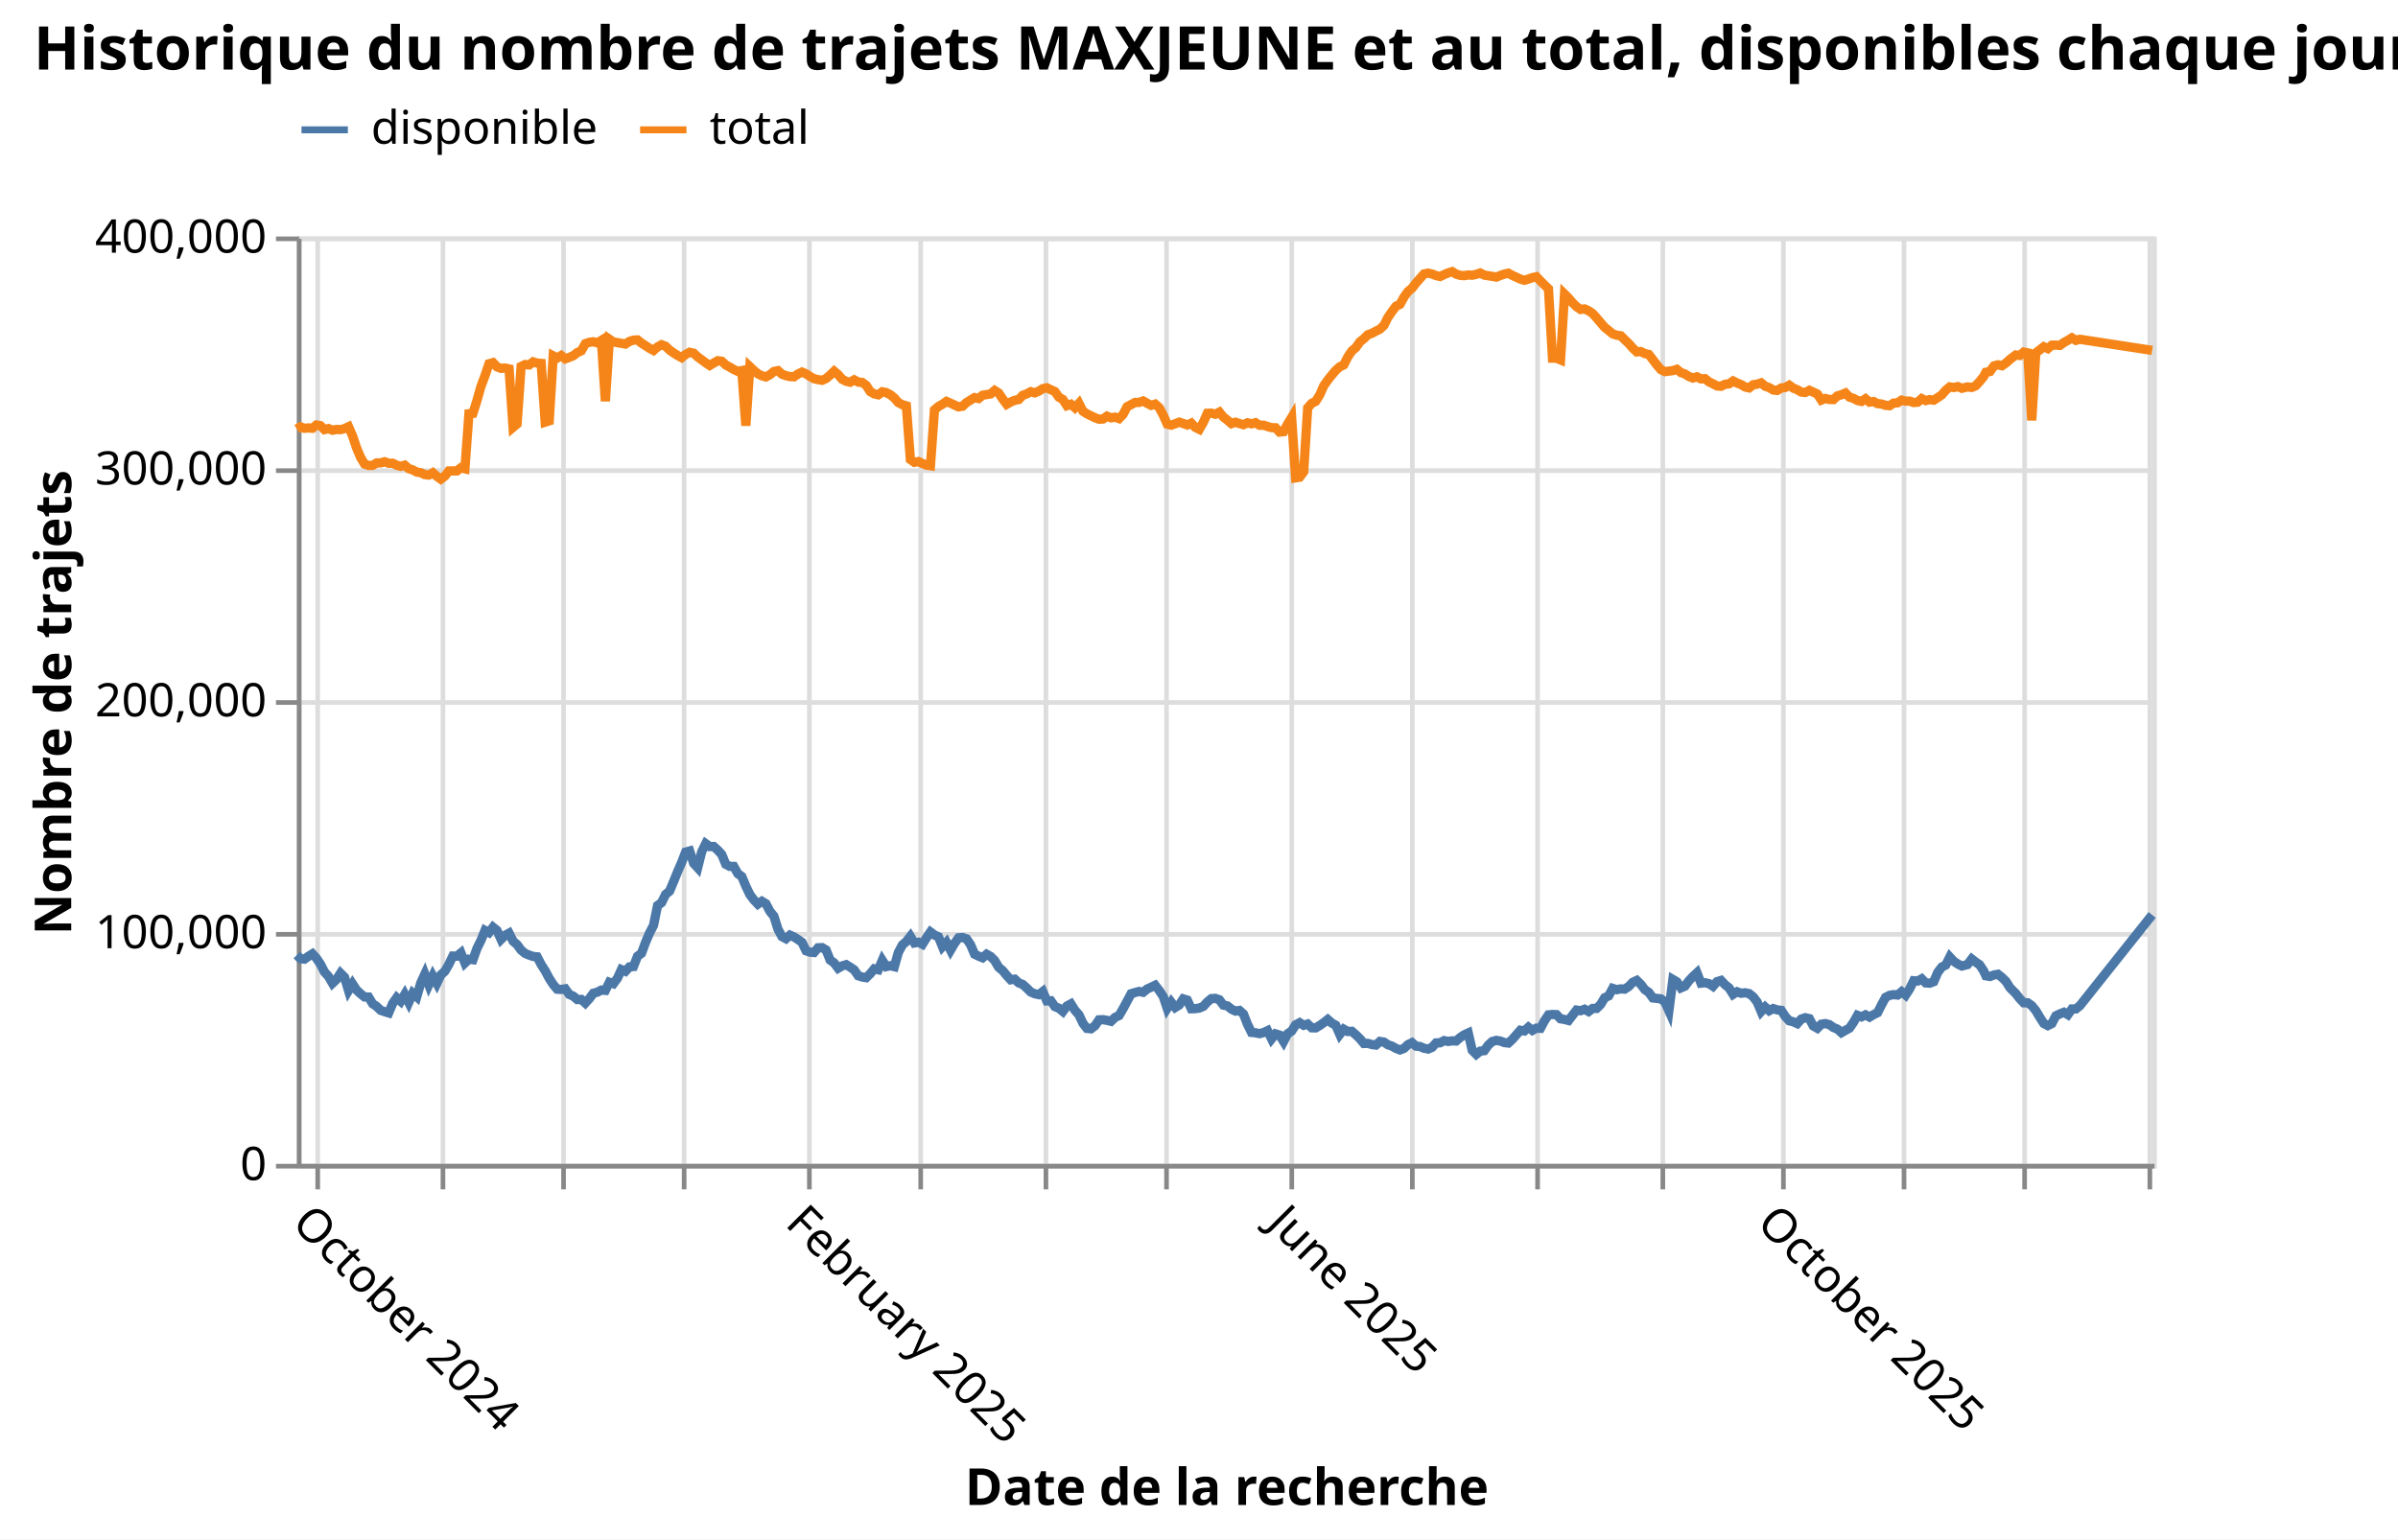
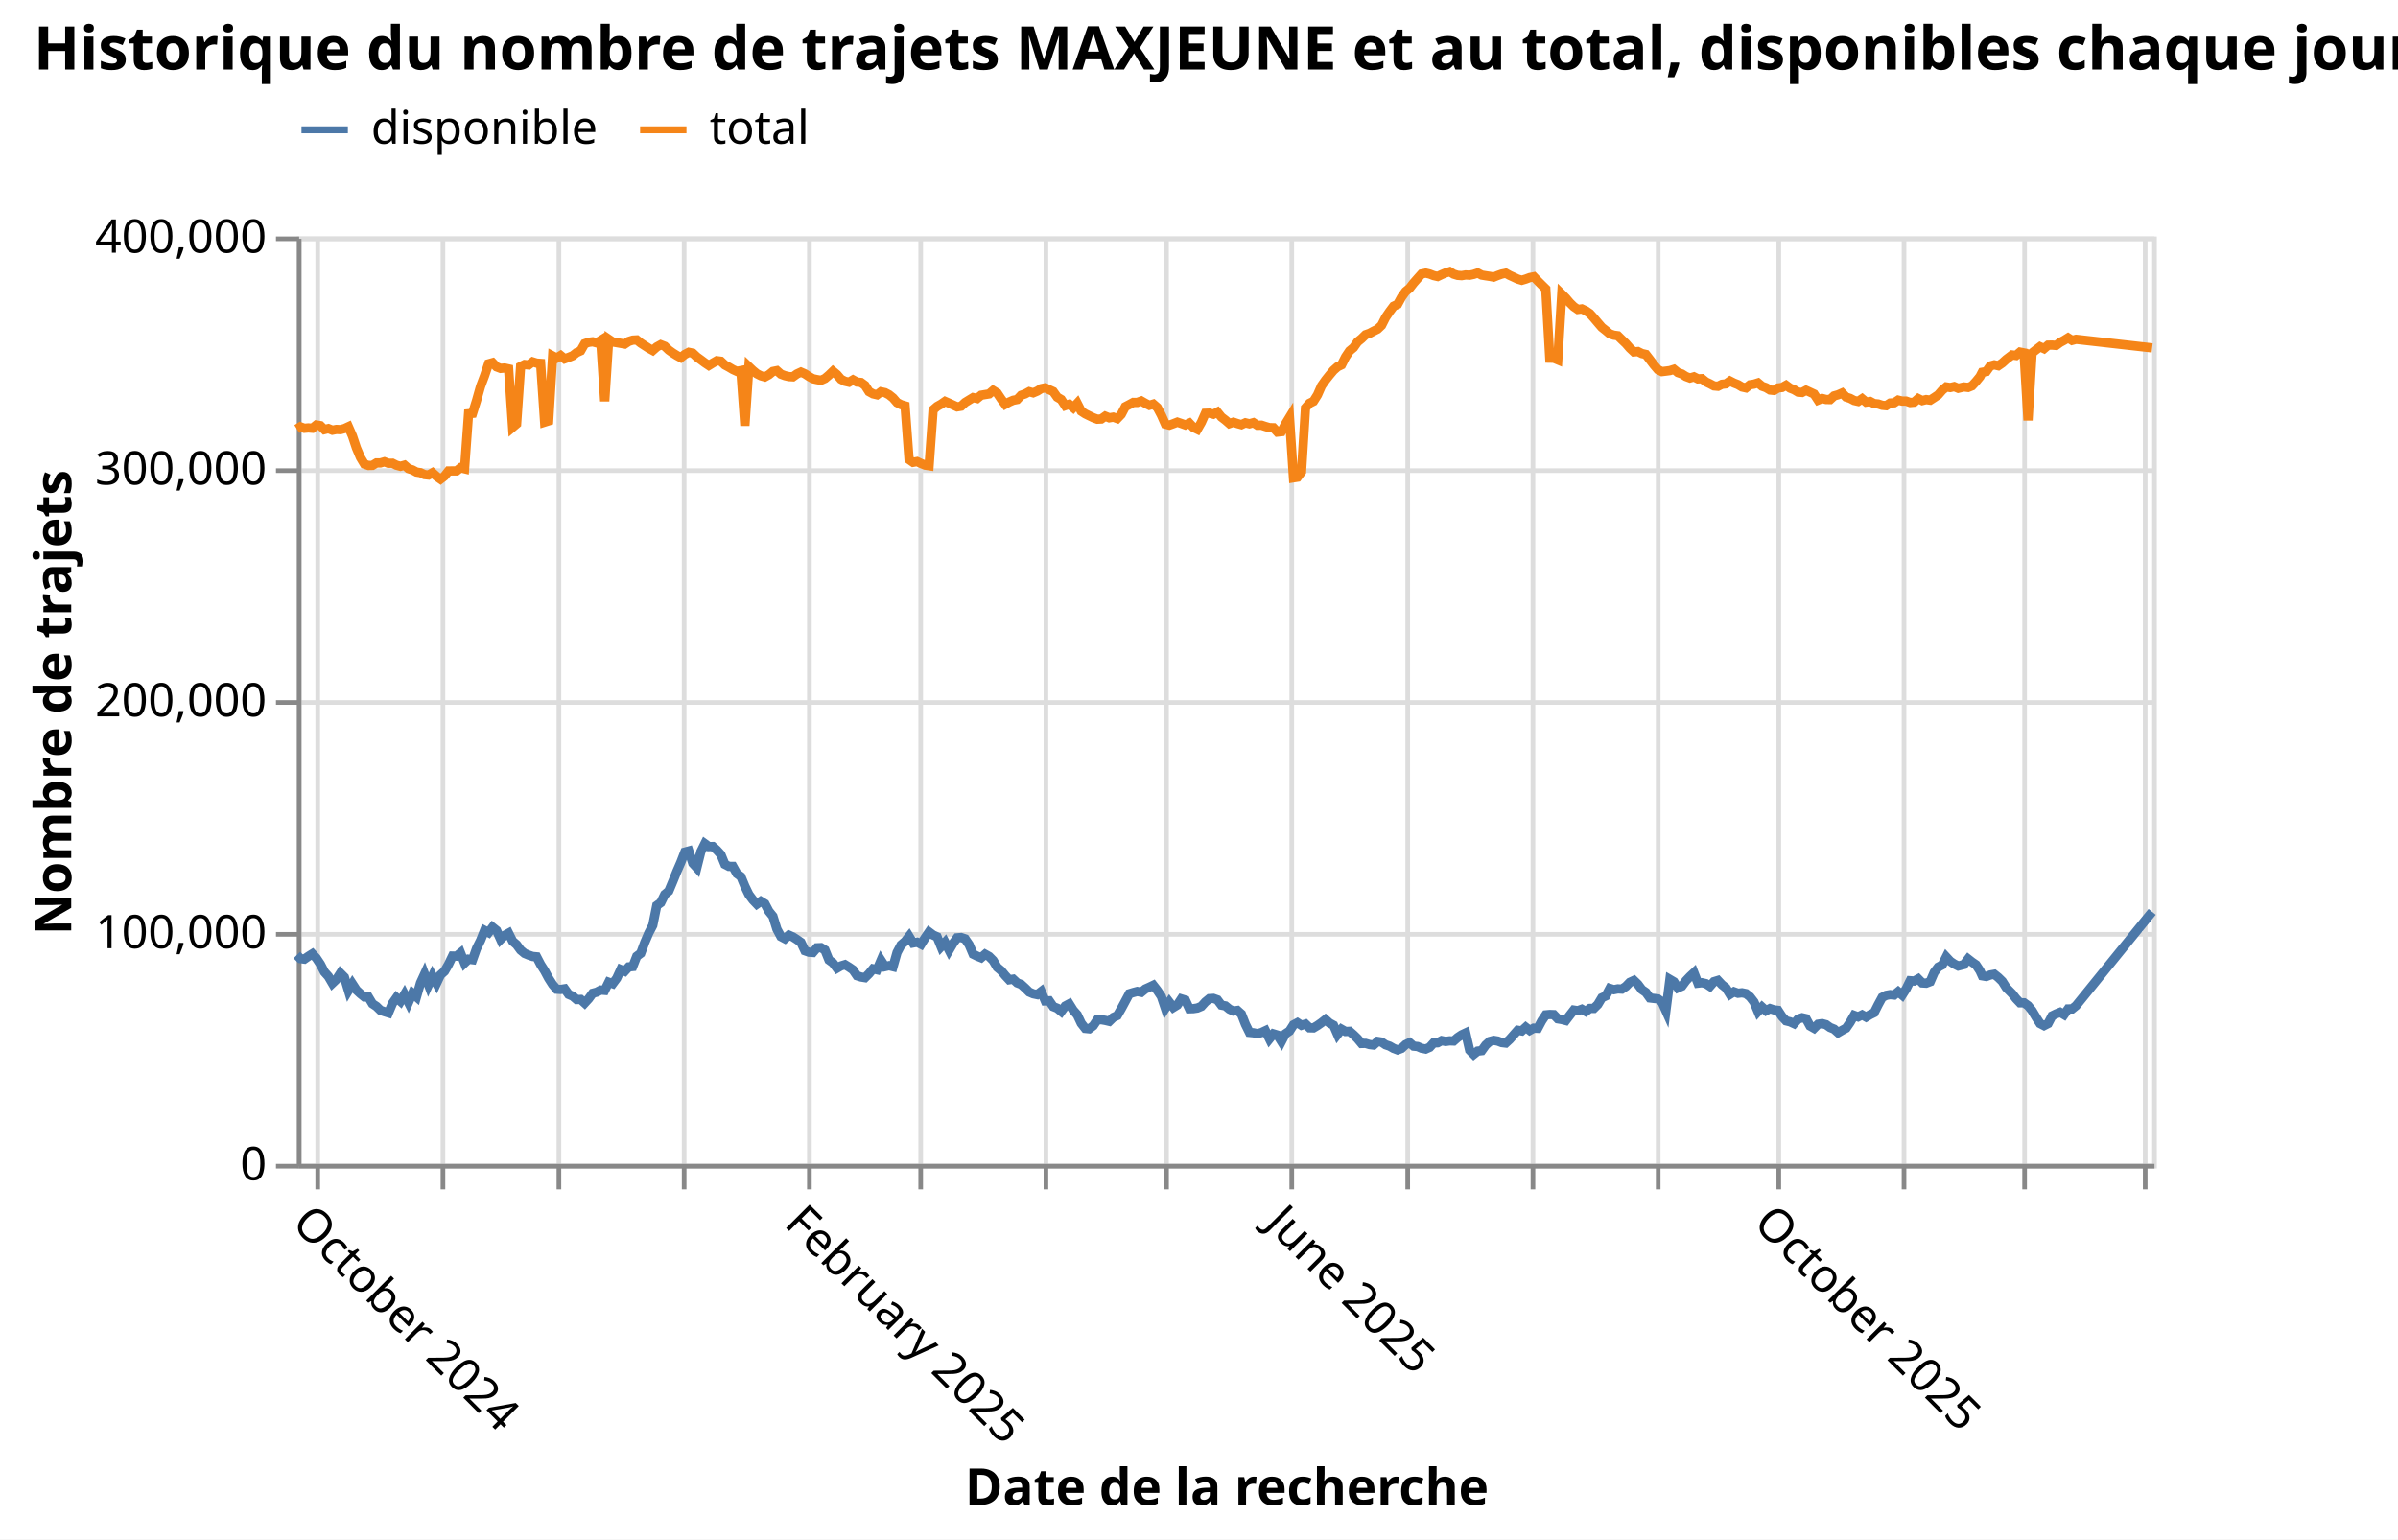
<svg xmlns="http://www.w3.org/2000/svg" version="1.1" class="marks" width="517" height="332" viewBox="0 0 517 332">
  <rect width="517" height="332" fill="white" />
  <g fill="none" stroke-miterlimit="10" transform="translate(64,51)">
    <g class="mark-group role-frame root" role="graphics-object" aria-roledescription="group mark container">
      <g transform="translate(0,0)">
        <path class="background" aria-hidden="true" d="M0.5,0.5h400v200h-400Z" stroke="#ddd" />
        <g>
          <g class="mark-group role-axis" aria-hidden="true">
            <g transform="translate(0.5,200.5)">
              <path class="background" aria-hidden="true" d="M0,0h0v0h0Z" pointer-events="none" />
              <g>
                <g class="mark-rule role-axis-grid" pointer-events="none">
                  <line transform="translate(4,-200)" x2="0" y2="200" stroke="#ddd" stroke-width="1" opacity="1" />
                  <line transform="translate(31,-200)" x2="0" y2="200" stroke="#ddd" stroke-width="1" opacity="1" />
-                   <line transform="translate(57,-200)" x2="0" y2="200" stroke="#ddd" stroke-width="1" opacity="1" />
+                   <line transform="translate(56,-200)" x2="0" y2="200" stroke="#ddd" stroke-width="1" opacity="1" />
                  <line transform="translate(83,-200)" x2="0" y2="200" stroke="#ddd" stroke-width="1" opacity="1" />
                  <line transform="translate(110,-200)" x2="0" y2="200" stroke="#ddd" stroke-width="1" opacity="1" />
                  <line transform="translate(134,-200)" x2="0" y2="200" stroke="#ddd" stroke-width="1" opacity="1" />
                  <line transform="translate(161,-200)" x2="0" y2="200" stroke="#ddd" stroke-width="1" opacity="1" />
                  <line transform="translate(187,-200)" x2="0" y2="200" stroke="#ddd" stroke-width="1" opacity="1" />
                  <line transform="translate(214,-200)" x2="0" y2="200" stroke="#ddd" stroke-width="1" opacity="1" />
-                   <line transform="translate(240,-200)" x2="0" y2="200" stroke="#ddd" stroke-width="1" opacity="1" />
-                   <line transform="translate(267,-200)" x2="0" y2="200" stroke="#ddd" stroke-width="1" opacity="1" />
-                   <line transform="translate(294,-200)" x2="0" y2="200" stroke="#ddd" stroke-width="1" opacity="1" />
-                   <line transform="translate(320,-200)" x2="0" y2="200" stroke="#ddd" stroke-width="1" opacity="1" />
+                   <line transform="translate(239,-200)" x2="0" y2="200" stroke="#ddd" stroke-width="1" opacity="1" />
+                   <line transform="translate(266,-200)" x2="0" y2="200" stroke="#ddd" stroke-width="1" opacity="1" />
+                   <line transform="translate(293,-200)" x2="0" y2="200" stroke="#ddd" stroke-width="1" opacity="1" />
+                   <line transform="translate(319,-200)" x2="0" y2="200" stroke="#ddd" stroke-width="1" opacity="1" />
                  <line transform="translate(346,-200)" x2="0" y2="200" stroke="#ddd" stroke-width="1" opacity="1" />
                  <line transform="translate(372,-200)" x2="0" y2="200" stroke="#ddd" stroke-width="1" opacity="1" />
-                   <line transform="translate(399,-200)" x2="0" y2="200" stroke="#ddd" stroke-width="1" opacity="1" />
+                   <line transform="translate(398,-200)" x2="0" y2="200" stroke="#ddd" stroke-width="1" opacity="1" />
                </g>
              </g>
              <path class="foreground" aria-hidden="true" d="" pointer-events="none" display="none" />
            </g>
          </g>
          <g class="mark-group role-axis" aria-hidden="true">
            <g transform="translate(0.5,0.5)">
              <path class="background" aria-hidden="true" d="M0,0h0v0h0Z" pointer-events="none" />
              <g>
                <g class="mark-rule role-axis-grid" pointer-events="none">
                  <line transform="translate(0,200)" x2="400" y2="0" stroke="#ddd" stroke-width="1" opacity="1" />
                  <line transform="translate(0,150)" x2="400" y2="0" stroke="#ddd" stroke-width="1" opacity="1" />
                  <line transform="translate(0,100)" x2="400" y2="0" stroke="#ddd" stroke-width="1" opacity="1" />
                  <line transform="translate(0,50)" x2="400" y2="0" stroke="#ddd" stroke-width="1" opacity="1" />
                  <line transform="translate(0,0)" x2="400" y2="0" stroke="#ddd" stroke-width="1" opacity="1" />
                </g>
              </g>
              <path class="foreground" aria-hidden="true" d="" pointer-events="none" display="none" />
            </g>
          </g>
          <g class="mark-group role-axis" role="graphics-symbol" aria-roledescription="axis" aria-label="X-axis titled 'Date de la recherche' for a time scale with values from September 2024 to January 2026">
            <g transform="translate(0.5,200.5)">
              <path class="background" aria-hidden="true" d="M0,0h0v0h0Z" pointer-events="none" />
              <g>
                <g class="mark-rule role-axis-tick" pointer-events="none">
                  <line transform="translate(4,0)" x2="0" y2="5" stroke="#888" stroke-width="1" opacity="1" />
                  <line transform="translate(31,0)" x2="0" y2="5" stroke="#888" stroke-width="1" opacity="1" />
-                   <line transform="translate(57,0)" x2="0" y2="5" stroke="#888" stroke-width="1" opacity="1" />
+                   <line transform="translate(56,0)" x2="0" y2="5" stroke="#888" stroke-width="1" opacity="1" />
                  <line transform="translate(83,0)" x2="0" y2="5" stroke="#888" stroke-width="1" opacity="1" />
                  <line transform="translate(110,0)" x2="0" y2="5" stroke="#888" stroke-width="1" opacity="1" />
                  <line transform="translate(134,0)" x2="0" y2="5" stroke="#888" stroke-width="1" opacity="1" />
                  <line transform="translate(161,0)" x2="0" y2="5" stroke="#888" stroke-width="1" opacity="1" />
                  <line transform="translate(187,0)" x2="0" y2="5" stroke="#888" stroke-width="1" opacity="1" />
                  <line transform="translate(214,0)" x2="0" y2="5" stroke="#888" stroke-width="1" opacity="1" />
-                   <line transform="translate(240,0)" x2="0" y2="5" stroke="#888" stroke-width="1" opacity="1" />
-                   <line transform="translate(267,0)" x2="0" y2="5" stroke="#888" stroke-width="1" opacity="1" />
-                   <line transform="translate(294,0)" x2="0" y2="5" stroke="#888" stroke-width="1" opacity="1" />
-                   <line transform="translate(320,0)" x2="0" y2="5" stroke="#888" stroke-width="1" opacity="1" />
+                   <line transform="translate(239,0)" x2="0" y2="5" stroke="#888" stroke-width="1" opacity="1" />
+                   <line transform="translate(266,0)" x2="0" y2="5" stroke="#888" stroke-width="1" opacity="1" />
+                   <line transform="translate(293,0)" x2="0" y2="5" stroke="#888" stroke-width="1" opacity="1" />
+                   <line transform="translate(319,0)" x2="0" y2="5" stroke="#888" stroke-width="1" opacity="1" />
                  <line transform="translate(346,0)" x2="0" y2="5" stroke="#888" stroke-width="1" opacity="1" />
                  <line transform="translate(372,0)" x2="0" y2="5" stroke="#888" stroke-width="1" opacity="1" />
-                   <line transform="translate(399,0)" x2="0" y2="5" stroke="#888" stroke-width="1" opacity="1" />
+                   <line transform="translate(398,0)" x2="0" y2="5" stroke="#888" stroke-width="1" opacity="1" />
                </g>
                <g class="mark-text role-axis-label" pointer-events="none">
-                   <text text-anchor="start" transform="translate(3.779139,7) rotate(45) translate(0,8)" font-family="sans-serif" font-size="10px" fill="#000" opacity="1">October 2024</text>
-                   <text text-anchor="start" transform="translate(30.6011,7) rotate(45) translate(0,8)" font-family="sans-serif" font-size="10px" fill="#000" opacity="0">November 2024</text>
-                   <text text-anchor="start" transform="translate(56.55784,7) rotate(45) translate(0,8)" font-family="sans-serif" font-size="10px" fill="#000" opacity="0">December 2024</text>
-                   <text text-anchor="start" transform="translate(83.3798,7) rotate(45) translate(0,8)" font-family="sans-serif" font-size="10px" fill="#000" opacity="0">January 2025</text>
-                   <text text-anchor="start" transform="translate(110.2018,7) rotate(45) translate(0,8)" font-family="sans-serif" font-size="10px" fill="#000" opacity="1">February 2025</text>
-                   <text text-anchor="start" transform="translate(134.4281,7) rotate(45) translate(0,8)" font-family="sans-serif" font-size="10px" fill="#000" opacity="0">March 2025</text>
-                   <text text-anchor="start" transform="translate(161.25,7) rotate(45) translate(0,8)" font-family="sans-serif" font-size="10px" fill="#000" opacity="0">April 2025</text>
-                   <text text-anchor="start" transform="translate(187.2068,7) rotate(45) translate(0,8)" font-family="sans-serif" font-size="10px" fill="#000" opacity="0">May 2025</text>
-                   <text text-anchor="start" transform="translate(214.0287,7) rotate(45) translate(0,8)" font-family="sans-serif" font-size="10px" fill="#000" opacity="1">June 2025</text>
-                   <text text-anchor="start" transform="translate(239.9855,7) rotate(45) translate(0,8)" font-family="sans-serif" font-size="10px" fill="#000" opacity="0">July 2025</text>
-                   <text text-anchor="start" transform="translate(266.8074,7) rotate(45) translate(0,8)" font-family="sans-serif" font-size="10px" fill="#000" opacity="0">August 2025</text>
-                   <text text-anchor="start" transform="translate(293.6294,7) rotate(45) translate(0,8)" font-family="sans-serif" font-size="10px" fill="#000" opacity="0">September 2025</text>
-                   <text text-anchor="start" transform="translate(319.5861,7) rotate(45) translate(0,8)" font-family="sans-serif" font-size="10px" fill="#000" opacity="1">October 2025</text>
-                   <text text-anchor="start" transform="translate(346.4081,7) rotate(45) translate(0,8)" font-family="sans-serif" font-size="10px" fill="#000" opacity="0">November 2025</text>
-                   <text text-anchor="start" transform="translate(372.3648,7) rotate(45) translate(0,8)" font-family="sans-serif" font-size="10px" fill="#000" opacity="0">December 2025</text>
-                   <text text-anchor="start" transform="translate(399.1868,7) rotate(45) translate(0,8)" font-family="sans-serif" font-size="10px" fill="#000" opacity="0">January 2026</text>
+                   <text text-anchor="start" transform="translate(3.770981,7) rotate(45) translate(0,8)" font-family="sans-serif" font-size="10px" fill="#000" opacity="1">October 2024</text>
+                   <text text-anchor="start" transform="translate(30.53505,7) rotate(45) translate(0,8)" font-family="sans-serif" font-size="10px" fill="#000" opacity="0">November 2024</text>
+                   <text text-anchor="start" transform="translate(56.43575,7) rotate(45) translate(0,8)" font-family="sans-serif" font-size="10px" fill="#000" opacity="0">December 2024</text>
+                   <text text-anchor="start" transform="translate(83.19982,7) rotate(45) translate(0,8)" font-family="sans-serif" font-size="10px" fill="#000" opacity="0">January 2025</text>
+                   <text text-anchor="start" transform="translate(109.9639,7) rotate(45) translate(0,8)" font-family="sans-serif" font-size="10px" fill="#000" opacity="1">February 2025</text>
+                   <text text-anchor="start" transform="translate(134.1379,7) rotate(45) translate(0,8)" font-family="sans-serif" font-size="10px" fill="#000" opacity="0">March 2025</text>
+                   <text text-anchor="start" transform="translate(160.9019,7) rotate(45) translate(0,8)" font-family="sans-serif" font-size="10px" fill="#000" opacity="0">April 2025</text>
+                   <text text-anchor="start" transform="translate(186.8026,7) rotate(45) translate(0,8)" font-family="sans-serif" font-size="10px" fill="#000" opacity="0">May 2025</text>
+                   <text text-anchor="start" transform="translate(213.5667,7) rotate(45) translate(0,8)" font-family="sans-serif" font-size="10px" fill="#000" opacity="1">June 2025</text>
+                   <text text-anchor="start" transform="translate(239.4674,7) rotate(45) translate(0,8)" font-family="sans-serif" font-size="10px" fill="#000" opacity="0">July 2025</text>
+                   <text text-anchor="start" transform="translate(266.2315,7) rotate(45) translate(0,8)" font-family="sans-serif" font-size="10px" fill="#000" opacity="0">August 2025</text>
+                   <text text-anchor="start" transform="translate(292.9955,7) rotate(45) translate(0,8)" font-family="sans-serif" font-size="10px" fill="#000" opacity="0">September 2025</text>
+                   <text text-anchor="start" transform="translate(318.8963,7) rotate(45) translate(0,8)" font-family="sans-serif" font-size="10px" fill="#000" opacity="1">October 2025</text>
+                   <text text-anchor="start" transform="translate(345.6603,7) rotate(45) translate(0,8)" font-family="sans-serif" font-size="10px" fill="#000" opacity="0">November 2025</text>
+                   <text text-anchor="start" transform="translate(371.561,7) rotate(45) translate(0,8)" font-family="sans-serif" font-size="10px" fill="#000" opacity="0">December 2025</text>
+                   <text text-anchor="start" transform="translate(398.3251,7) rotate(45) translate(0,8)" font-family="sans-serif" font-size="10px" fill="#000" opacity="0">January 2026</text>
                </g>
                <g class="mark-rule role-axis-domain" pointer-events="none">
                  <line transform="translate(0,0)" x2="400" y2="0" stroke="#888" stroke-width="1" opacity="1" />
                </g>
                <g class="mark-text role-axis-title" pointer-events="none">
                  <text text-anchor="middle" transform="translate(200,73.06063)" font-family="sans-serif" font-size="11px" font-weight="bold" fill="#000" opacity="1">Date de la recherche</text>
                </g>
              </g>
              <path class="foreground" aria-hidden="true" d="" pointer-events="none" display="none" />
            </g>
          </g>
          <g class="mark-group role-axis" role="graphics-symbol" aria-roledescription="axis" aria-label="Y-axis titled 'Nombre de trajets' for a linear scale with values from 0 to 400,000">
            <g transform="translate(0.5,0.5)">
              <path class="background" aria-hidden="true" d="M0,0h0v0h0Z" pointer-events="none" />
              <g>
                <g class="mark-rule role-axis-tick" pointer-events="none">
                  <line transform="translate(0,200)" x2="-5" y2="0" stroke="#888" stroke-width="1" opacity="1" />
                  <line transform="translate(0,150)" x2="-5" y2="0" stroke="#888" stroke-width="1" opacity="1" />
                  <line transform="translate(0,100)" x2="-5" y2="0" stroke="#888" stroke-width="1" opacity="1" />
                  <line transform="translate(0,50)" x2="-5" y2="0" stroke="#888" stroke-width="1" opacity="1" />
                  <line transform="translate(0,0)" x2="-5" y2="0" stroke="#888" stroke-width="1" opacity="1" />
                </g>
                <g class="mark-text role-axis-label" pointer-events="none">
                  <text text-anchor="end" transform="translate(-7,203)" font-family="sans-serif" font-size="10px" fill="#000" opacity="1">0</text>
                  <text text-anchor="end" transform="translate(-7,153)" font-family="sans-serif" font-size="10px" fill="#000" opacity="1">100,000</text>
                  <text text-anchor="end" transform="translate(-7,103)" font-family="sans-serif" font-size="10px" fill="#000" opacity="1">200,000</text>
                  <text text-anchor="end" transform="translate(-7,53)" font-family="sans-serif" font-size="10px" fill="#000" opacity="1">300,000</text>
                  <text text-anchor="end" transform="translate(-7,3)" font-family="sans-serif" font-size="10px" fill="#000" opacity="1">400,000</text>
                </g>
                <g class="mark-rule role-axis-domain" pointer-events="none">
                  <line transform="translate(0,200)" x2="0" y2="-200" stroke="#888" stroke-width="1" opacity="1" />
                </g>
                <g class="mark-text role-axis-title" pointer-events="none">
                  <text text-anchor="middle" transform="translate(-47.14746,100) rotate(-90) translate(0,-2)" font-family="sans-serif" font-size="11px" font-weight="bold" fill="#000" opacity="1">Nombre de trajets</text>
                </g>
              </g>
              <path class="foreground" aria-hidden="true" d="" pointer-events="none" display="none" />
            </g>
          </g>
          <g class="mark-group role-scope pathgroup" role="graphics-object" aria-roledescription="group mark container">
            <g transform="translate(0,0)">
              <path class="background" aria-hidden="true" d="M0,0h400v200h-400Z" />
              <g>
                <g class="mark-line role-mark marks" role="graphics-object" aria-roledescription="line mark container">
-                   <path aria-label="Date de la recherche: September 2024; Nombre de trajets: 90064; variable: disponible" role="graphics-symbol" aria-roledescription="line mark" d="M0,154.968L0.76,155.733L1.626,155.849L2.491,155.249L3.356,154.706L4.221,155.647L5.087,156.936L5.952,158.611L6.817,159.578L7.682,161.051L8.547,160.232L9.413,158.887L10.278,159.757L11.143,162.622L12.008,161.186L12.874,162.517L13.739,163.314L14.604,164.01L15.469,164.032L16.334,165.467L17.2,166.043L18.065,166.883L18.93,167.187L19.795,167.45L20.661,165.395L21.526,164.165L22.391,164.939L23.256,163.463L24.122,165.186L24.987,163.209L25.852,163.971L26.717,160.982L27.589,159.082L28.448,161.376L29.313,159.478L30.178,161.072L31.043,159.24L31.909,158.471L32.774,156.976L33.639,155.186L34.504,155.206L35.371,154.501L36.235,156.687L37.1,155.87L37.965,155.975L38.83,153.544L39.695,151.81L40.562,149.657L41.426,150.119L42.291,148.968L43.156,149.665L44.024,151.587L44.887,150.725L45.753,150.247L46.617,151.977L47.482,152.725L48.348,153.898L49.213,154.616L50.078,154.978L50.943,155.274L51.809,155.354L52.674,157.015L53.539,158.365L54.404,159.98L55.27,161.327L56.135,162.333L57,162.388L57.866,162.251L58.731,163.458L59.596,163.83L60.461,164.564L61.326,164.539L62.192,165.319L63.057,164.379L63.922,163.203L64.787,162.973L65.652,162.518L66.517,162.586L67.383,160.835L68.248,161.142L69.113,159.983L69.978,158.101L70.843,158.467L71.709,157.526L72.574,157.444L73.439,155.239L74.304,154.588L75.17,152.251L76.035,150.225L76.9,148.563L77.765,144.291L78.631,143.67L79.496,141.894L80.361,141.173L81.226,139.108L82.091,136.98L82.957,134.989L83.822,132.763L84.687,132.524L85.552,135.188L86.418,136.135L87.283,132.697L88.148,130.95L89.013,131.578L89.878,131.561L90.744,132.339L91.609,133.284L92.475,135.399L93.339,135.847L94.205,135.858L95.07,137.406L95.935,138.04L96.8,140.126L97.665,141.915L98.531,143.074L99.396,143.981L100.261,143.375L101.126,143.9L101.992,145.535L102.857,146.599L103.722,149.389L104.587,150.987L105.452,151.445L106.318,150.679L107.183,151.062L108.048,151.618L108.913,152.229L109.779,154.046L110.644,154.351L111.509,154.412L112.374,153.406L113.24,153.367L114.105,153.888L114.97,156.04L115.835,156.669L116.7,157.81L117.566,157.313L118.431,157.047L119.296,157.575L120.161,158.166L121.027,159.431L121.892,159.706L122.757,159.848L123.622,158.995L124.487,157.945L125.353,158.136L126.218,156.106L127.083,157.462L127.948,157.265L128.814,157.476L129.679,154.421L130.544,152.787L131.409,152.041L132.274,150.938L133.14,152.365L134.005,152.195L134.87,152.643L135.735,151.262L136.601,150.001L137.466,150.645L138.331,151.037L139.196,153.158L140.061,152.225L140.927,153.922L141.792,152.442L142.657,151.259L143.523,151.191L144.388,151.477L145.253,152.743L146.118,154.781L146.983,155.208L147.848,155.551L148.714,154.8L149.579,155.283L150.444,156.148L151.309,157.605L152.175,158.325L153.04,159.373L153.905,160.304L154.77,160.171L155.635,160.969L156.501,161.308L157.366,162.091L158.231,162.944L159.096,163.317L159.962,163.501L160.827,162.836L161.692,164.858L162.557,164.829L163.422,166.086L164.288,166.43L165.153,167.135L166.018,165.96L166.883,165.495L167.749,166.877L168.614,167.849L169.479,169.688L170.344,170.789L171.209,170.875L172.075,170.221L172.94,168.943L173.805,168.904L174.67,169.053L175.536,169.255L176.401,168.412L177.266,168.02L178.131,166.532L178.997,164.924L179.862,163.313L180.727,163.048L181.592,162.82L182.457,162.997L183.323,162.291L184.188,161.905L185.053,161.49L185.918,162.601L186.784,163.887L187.649,166.459L188.514,165.131L189.379,166.265L190.244,165.732L191.11,164.419L191.975,164.685L192.84,166.554L193.705,166.527L194.571,166.396L195.436,166.035L196.301,165.078L197.166,164.366L198.031,164.313L198.897,164.62L199.762,165.77L200.627,165.935L201.492,166.64L202.358,167.049L203.223,166.921L204.088,167.69L204.953,169.905L205.818,171.652L206.684,171.735L207.549,171.918L208.414,171.688L209.279,171.282L210.145,173.049L211.01,171.97L211.875,172.23L212.74,173.612L213.606,171.945L214.471,171.366L215.336,170.02L216.201,169.554L217.066,170.116L217.932,169.844L218.797,170.659L219.662,170.679L220.527,170.16L221.393,169.553L222.258,168.868L223.123,169.634L223.988,170.104L224.854,172.084L225.719,170.968L226.584,171.455L227.45,171.414L228.315,172.162L229.179,173L230.045,174.038L230.91,174.015L231.775,174.271L232.64,174.377L233.506,173.602L234.371,173.737L235.236,174.319L236.102,174.612L236.967,175.106L237.832,175.429L238.697,175.097L239.562,174.282L240.428,173.871L241.293,174.614L242.158,174.699L243.023,175.073L243.888,175.245L244.754,174.872L245.619,173.92L246.484,173.889L247.349,173.422L248.215,173.601L249.08,173.471L249.945,173.506L250.81,172.75L251.675,172.175L252.541,171.774L253.406,175.505L254.271,176.378L255.136,175.686L256.001,175.588L256.867,174.388L257.732,173.605L258.598,173.373L259.462,173.515L260.328,173.844L261.193,173.947L262.058,173.151L262.923,172.167L263.789,171.187L264.654,171.332L265.519,170.541L266.384,171.215L267.249,170.732L268.115,170.771L268.98,169.151L269.845,167.868L270.71,167.786L271.576,167.82L272.441,168.715L273.306,168.859L274.171,169.08L275.036,167.953L275.902,166.84L276.767,166.977L277.633,166.657L278.497,167.146L279.363,166.484L280.228,166.475L281.093,165.623L281.958,164.178L282.823,163.778L283.689,162.162L284.554,162.437L285.419,162.265L286.284,162.317L287.15,161.742L288.015,160.848L288.889,160.444L289.745,161.271L290.611,162.424L291.476,163.016L292.341,164.217L293.206,164.319L294.072,164.418L294.937,165.054L295.802,166.983L296.667,160.232L297.532,160.738L298.397,162.052L299.263,161.678L300.128,160.509L300.993,159.6L301.858,158.795L302.724,161.033L303.589,160.935L304.454,161.135L305.319,161.704L306.185,160.708L307.05,160.444L307.916,161.365L308.78,162.053L309.646,163.443L310.511,162.892L311.376,163.207L312.241,163.107L313.106,163.285L313.972,163.972L314.837,165.093L315.702,167.142L316.567,166.188L317.433,166.971L318.298,166.514L319.163,166.797L320.028,166.898L320.893,168.219L321.759,169.148L322.624,169.359L323.489,169.754L324.354,168.774L325.219,168.487L326.085,168.685L326.95,170.267L327.815,170.754L328.68,169.882L329.546,169.748L330.411,169.979L331.276,170.59L332.141,170.941L333.007,171.71L333.872,171.203L334.737,170.738L335.602,169.486L336.467,167.974L337.333,168.298L338.198,167.867L339.063,168.346L339.928,167.821L340.794,167.402L341.659,165.689L342.525,164.094L343.389,163.656L344.254,163.5L345.12,163.587L345.985,162.873L346.85,163.597L347.716,162.261L348.581,160.504L349.446,160.572L350.311,160.1L351.176,160.98L352.041,161.035L352.907,160.705L353.772,158.704L354.637,157.564L355.502,157.112L356.368,155.393L357.233,156.323L358.099,156.904L358.963,157.334L360.176,157.028L361.096,155.821L361.932,156.472L362.794,157.061L363.659,158.366L364.155,159.443L365.02,159.592L365.885,159.266L366.75,159.113L367.616,159.8L368.481,160.641L369.346,162.019L370.603,163.283L371.447,164.362L372.312,165.269L373.178,165.269L374.042,165.882L374.909,166.94L375.773,168.382L376.638,169.732L377.503,170.182L378.368,169.737L379.234,168.081L380.101,167.658L380.969,167.31L381.831,167.822L382.696,166.598L383.56,166.586L384.425,165.885L400,146.313" stroke="#4c78a8" stroke-width="2" />
+                   <path aria-label="Date de la recherche: September 2024; Nombre de trajets: 90064; variable: disponible" role="graphics-symbol" aria-roledescription="line mark" d="M0,154.968L0.759,155.733L1.622,155.849L2.485,155.249L3.349,154.706L4.212,155.647L5.076,156.936L5.939,158.611L6.802,159.578L7.666,161.051L8.529,160.232L9.392,158.887L10.256,159.757L11.119,162.622L11.983,161.186L12.846,162.517L13.709,163.314L14.573,164.01L15.436,164.032L16.299,165.467L17.163,166.043L18.026,166.883L18.889,167.187L19.753,167.45L20.616,165.395L21.479,164.165L22.343,164.939L23.206,163.463L24.069,165.186L24.933,163.209L25.796,163.971L26.66,160.982L27.529,159.082L28.386,161.376L29.25,159.478L30.113,161.072L30.976,159.24L31.84,158.471L32.703,156.976L33.566,155.186L34.43,155.206L35.294,154.501L36.156,156.687L37.02,155.87L37.883,155.975L38.747,153.544L39.61,151.81L40.475,149.657L41.337,150.119L42.2,148.968L43.063,149.665L43.929,151.587L44.79,150.725L45.654,150.247L46.517,151.977L47.38,152.725L48.243,153.898L49.107,154.616L49.97,154.978L50.833,155.274L51.697,155.354L52.56,157.015L53.423,158.365L54.287,159.98L55.15,161.327L56.014,162.333L56.877,162.388L57.741,162.251L58.604,163.458L59.468,163.83L60.331,164.564L61.194,164.539L62.058,165.319L62.921,164.379L63.784,163.203L64.647,162.973L65.51,162.518L66.374,162.586L67.237,160.835L68.1,161.142L68.964,159.983L69.827,158.101L70.691,158.467L71.554,157.526L72.417,157.444L73.281,155.239L74.144,154.588L75.007,152.251L75.871,150.225L76.734,148.563L77.597,144.291L78.461,143.67L79.324,141.894L80.188,141.173L81.051,139.108L81.914,136.98L82.778,134.989L83.641,132.763L84.504,132.524L85.368,135.188L86.231,136.135L87.094,132.697L87.958,130.95L88.821,131.578L89.684,131.561L90.548,132.339L91.412,133.284L92.275,135.399L93.138,135.847L94.001,135.858L94.865,137.406L95.728,138.04L96.591,140.126L97.455,141.915L98.318,143.074L99.181,143.981L100.045,143.375L100.908,143.9L101.771,145.535L102.635,146.599L103.498,149.389L104.362,150.987L105.225,151.445L106.088,150.679L106.952,151.062L107.815,151.618L108.678,152.229L109.542,154.046L110.405,154.351L111.268,154.412L112.132,153.406L112.995,153.367L113.858,153.888L114.722,156.04L115.585,156.669L116.448,157.81L117.312,157.313L118.175,157.047L119.039,157.575L119.902,158.166L120.765,159.431L121.629,159.706L122.492,159.848L123.355,158.995L124.219,157.945L125.082,158.136L125.946,156.106L126.809,157.462L127.672,157.265L128.535,157.476L129.399,154.421L130.262,152.787L131.126,152.041L131.989,150.938L132.852,152.365L133.716,152.195L134.579,152.643L135.442,151.262L136.306,150.001L137.169,150.645L138.032,151.037L138.896,153.158L139.759,152.225L140.622,153.922L141.486,152.442L142.349,151.259L143.213,151.191L144.076,151.477L144.939,152.743L145.803,154.781L146.666,155.208L147.529,155.551L148.393,154.8L149.256,155.283L150.119,156.148L150.983,157.605L151.846,158.325L152.709,159.373L153.573,160.304L154.436,160.171L155.3,160.969L156.163,161.308L157.026,162.091L157.89,162.944L158.753,163.317L159.616,163.501L160.48,162.836L161.343,164.858L162.206,164.829L163.07,166.086L163.933,166.43L164.796,167.135L165.66,165.96L166.523,165.495L167.386,166.877L168.25,167.849L169.113,169.688L169.977,170.789L170.84,170.875L171.703,170.221L172.567,168.943L173.43,168.904L174.293,169.053L175.157,169.255L176.02,168.412L176.883,168.02L177.747,166.532L178.61,164.924L179.473,163.313L180.337,163.048L181.2,162.82L182.064,162.997L182.927,162.291L183.79,161.905L184.654,161.49L185.517,162.601L186.38,163.887L187.244,166.459L188.107,165.131L188.97,166.265L189.834,165.732L190.697,164.419L191.56,164.685L192.424,166.554L193.287,166.527L194.151,166.396L195.014,166.035L195.877,165.078L196.741,164.366L197.604,164.313L198.467,164.62L199.331,165.77L200.194,165.935L201.057,166.64L201.921,167.049L202.784,166.921L203.647,167.69L204.511,169.905L205.374,171.652L206.238,171.735L207.101,171.918L207.964,171.688L208.828,171.282L209.691,173.049L210.554,171.97L211.418,172.23L212.281,173.612L213.144,171.945L214.008,171.366L214.871,170.02L215.735,169.554L216.598,170.116L217.461,169.844L218.325,170.659L219.188,170.679L220.051,170.16L220.915,169.553L221.778,168.868L222.642,169.634L223.505,170.104L224.368,172.084L225.232,170.968L226.095,171.455L226.959,171.414L227.822,172.162L228.685,173L229.548,174.038L230.411,174.015L231.275,174.271L232.138,174.377L233.002,173.602L233.865,173.737L234.728,174.319L235.592,174.612L236.455,175.106L237.318,175.429L238.182,175.097L239.045,174.282L239.909,173.871L240.772,174.614L241.635,174.699L242.499,175.073L243.362,175.245L244.225,174.872L245.089,173.92L245.952,173.889L246.815,173.422L247.679,173.601L248.542,173.471L249.406,173.506L250.269,172.75L251.132,172.175L251.996,171.774L252.859,175.505L253.722,176.378L254.586,175.686L255.449,175.588L256.312,174.388L257.176,173.605L258.039,173.373L258.902,173.515L259.766,173.844L260.63,173.947L261.492,173.151L262.356,172.167L263.219,171.187L264.082,171.332L264.946,170.541L265.809,171.215L266.673,170.732L267.536,170.771L268.399,169.151L269.263,167.868L270.126,167.786L270.99,167.82L271.853,168.715L272.716,168.859L273.579,169.08L274.443,167.953L275.306,166.84L276.17,166.977L277.034,166.657L277.896,167.146L278.76,166.484L279.623,166.475L280.486,165.623L281.35,164.178L282.213,163.778L283.076,162.162L283.94,162.437L284.803,162.265L285.666,162.317L286.53,161.742L287.393,160.848L288.266,160.444L289.12,161.271L289.983,162.424L290.847,163.016L291.71,164.217L292.573,164.319L293.437,164.418L294.3,165.054L295.163,166.983L296.027,160.232L296.89,160.738L297.753,162.052L298.617,161.678L299.48,160.509L300.344,159.6L301.207,158.795L302.07,161.033L302.934,160.935L303.797,161.135L304.66,161.704L305.524,160.708L306.387,160.444L307.251,161.365L308.114,162.053L308.977,163.443L309.84,162.892L310.704,163.207L311.567,163.107L312.431,163.285L313.294,163.972L314.157,165.093L315.021,167.142L315.884,166.188L316.747,166.971L317.611,166.514L318.474,166.797L319.337,166.898L320.201,168.219L321.064,169.148L321.928,169.359L322.791,169.754L323.654,168.774L324.517,168.487L325.381,168.685L326.244,170.267L327.108,170.754L327.971,169.882L328.834,169.748L329.698,169.979L330.561,170.59L331.424,170.941L332.288,171.71L333.151,171.203L334.014,170.738L334.878,169.486L335.741,167.974L336.605,168.298L337.468,167.867L338.331,168.346L339.195,167.821L340.058,167.402L340.921,165.689L341.786,164.094L342.648,163.656L343.511,163.5L344.375,163.587L345.238,162.873L346.101,163.597L346.965,162.261L347.828,160.504L348.691,160.572L349.555,160.1L350.418,160.98L351.282,161.035L352.145,160.705L353.008,158.704L353.872,157.564L354.735,157.112L355.598,155.393L356.462,156.323L357.326,156.904L358.188,157.334L359.399,157.028L360.316,155.821L361.15,156.472L362.011,157.061L362.874,158.366L363.368,159.443L364.232,159.592L365.095,159.266L365.959,159.113L366.822,159.8L367.685,160.641L368.549,162.019L369.803,163.283L370.645,164.362L371.509,165.269L372.372,165.269L373.235,165.882L374.099,166.94L374.962,168.382L375.825,169.732L376.688,170.182L377.552,169.737L378.416,168.081L379.281,167.658L380.146,167.31L381.006,167.822L381.87,166.598L382.732,166.586L383.596,165.885L400,145.653" stroke="#4c78a8" stroke-width="2" />
                </g>
              </g>
              <path class="foreground" aria-hidden="true" d="" display="none" />
            </g>
            <g transform="translate(0,0)">
              <path class="background" aria-hidden="true" d="M0,0h400v200h-400Z" />
              <g>
                <g class="mark-line role-mark marks" role="graphics-object" aria-roledescription="line mark container">
-                   <path aria-label="Date de la recherche: September 2024; Nombre de trajets: 316947; variable: total" role="graphics-symbol" aria-roledescription="line mark" d="M0,41.527L0.76,41.049L1.626,41.365L2.491,41.288L3.356,41.358L4.221,40.661L5.087,40.8L5.952,41.647L6.817,41.43L7.682,41.781L8.547,41.611L9.413,41.656L10.278,41.43L11.143,41.03L12.008,43.01L12.874,45.596L13.739,47.643L14.604,49.087L15.469,49.384L16.334,49.365L17.2,48.839L18.065,48.832L18.93,48.585L19.795,48.91L20.661,48.899L21.526,49.331L22.391,49.564L23.256,49.321L24.122,50.066L24.987,50.34L25.852,50.805L26.717,50.942L27.589,51.354L28.448,51.45L29.313,50.957L30.178,51.726L31.043,52.334L31.909,51.669L32.774,50.57L33.639,50.564L34.504,50.562L35.371,49.876L36.235,50.093L37.1,38.228L37.965,38.143L38.83,35.371L39.695,32.326L40.562,30.021L41.426,27.456L42.291,27.215L43.156,28.117L44.024,28.444L44.887,28.367L45.753,28.557L46.617,41.151L47.482,40.42L48.348,28.041L49.213,27.611L50.078,27.705L50.943,27.039L51.809,27.306L52.674,27.371L53.539,40.039L54.404,39.766L55.27,25.754L56.135,26.212L57,25.675L57.866,26.382L58.731,26.069L59.596,25.719L60.461,25.039L61.326,24.65L62.192,23.12L63.057,22.817L63.922,22.71L64.787,22.94L65.652,22.407L66.517,35.535L67.383,22.16L68.248,22.744L69.113,22.89L69.978,23.04L70.843,23.195L71.709,22.626L72.574,22.355L73.439,22.304L74.304,22.991L75.17,23.55L76.035,24.107L76.9,24.576L77.765,23.818L78.631,23.341L79.496,23.676L80.361,24.5L81.226,25.115L82.091,25.657L82.957,26.126L83.822,25.436L84.687,24.98L85.552,25.17L86.418,25.974L87.283,26.597L88.148,27.242L89.013,27.815L89.878,27.286L90.744,26.791L91.609,26.904L92.475,27.712L93.339,28.178L94.205,28.689L95.07,29.084L95.935,28.919L96.8,40.807L97.665,28.083L98.531,28.901L99.396,29.61L100.261,30.048L101.126,30.29L101.992,29.815L102.857,29.11L103.722,28.935L104.587,29.696L105.452,30.018L106.318,30.221L107.183,30.265L108.048,29.649L108.913,29.249L109.779,29.627L110.644,30.194L111.509,30.682L112.374,30.869L113.24,31.018L114.105,30.63L114.97,29.898L115.835,29.063L116.7,29.787L117.566,30.791L118.431,31.233L119.296,31.43L120.161,30.925L121.027,31.398L121.892,31.486L122.757,32.116L123.622,33.46L124.487,33.938L125.353,34.14L126.218,33.49L127.083,33.675L127.948,34.13L128.814,34.822L129.679,35.822L130.544,36.272L131.409,36.531L132.274,48.092L133.14,48.7L134.005,48.537L134.87,48.953L135.735,49.309L136.601,49.441L137.466,37.403L138.331,36.658L139.196,36.172L140.061,35.573L140.927,35.953L141.792,36.352L142.657,36.749L143.523,36.606L144.388,35.803L145.253,35.27L146.118,34.746L146.983,34.945L147.848,34.238L148.714,34.09L149.579,33.953L150.444,33.214L151.309,33.749L152.175,35.042L153.04,36.193L153.905,35.709L154.77,35.329L155.635,35.163L156.501,34.246L157.366,33.944L158.231,33.472L159.096,33.717L159.962,33.352L160.827,32.816L161.692,32.633L162.557,33.048L163.422,33.438L164.288,34.651L165.153,35.16L166.018,36.488L166.883,36.186L167.749,36.929L168.614,35.987L169.479,37.685L170.344,38.249L171.209,38.674L172.075,39.089L172.94,39.408L173.805,39.365L174.67,38.758L175.536,39.11L176.401,38.964L177.266,39.274L178.131,38.372L178.997,36.711L179.862,36.258L180.727,35.788L181.592,35.793L182.457,35.479L183.323,35.973L184.188,36.414L185.053,36.152L185.918,36.902L186.784,38.521L187.649,40.467L188.514,40.691L189.379,40.384L190.244,40.043L191.11,40.336L191.975,40.649L192.84,40.256L193.705,41.172L194.571,41.592L195.436,40.08L196.301,38.132L197.166,38.1L198.031,38.331L198.897,37.88L199.762,38.948L200.627,39.611L201.492,40.357L202.358,40.06L203.223,40.349L204.088,40.586L204.953,40.189L205.818,40.399L206.684,40.158L207.549,40.715L208.414,40.699L209.279,40.983L210.145,41.231L211.01,41.256L211.875,42.185L212.74,42.09L213.606,40.438L214.471,39.02L215.336,52.049L216.201,51.912L217.066,50.752L217.932,36.969L218.797,35.983L219.662,35.548L220.527,34.173L221.393,32.211L222.258,30.981L223.123,29.89L223.988,28.866L224.854,28.1L225.719,27.683L226.584,25.971L227.45,24.683L228.315,23.962L229.179,22.735L230.045,22.033L230.91,21.19L231.775,20.884L232.64,20.419L233.506,19.985L234.371,19.168L235.236,17.456L236.102,16.19L236.967,15.035L237.832,14.634L238.697,13.064L239.562,11.864L240.428,11.148L241.293,10.03L242.158,9.048L243.023,8.079L243.888,7.898L244.754,8.097L245.619,8.432L246.484,8.631L247.349,8.218L248.215,7.851L249.08,7.582L249.945,8.117L250.81,8.381L251.675,8.445L252.541,8.299L253.406,8.35L254.271,8.168L255.136,7.874L256.001,8.324L256.867,8.467L257.732,8.599L258.598,8.763L259.462,8.411L260.328,8.105L261.193,7.916L262.058,8.394L262.923,8.785L263.789,9.192L264.654,9.444L265.519,9.189L266.384,8.868L267.249,8.691L268.115,9.589L268.98,10.45L269.845,11.298L270.71,26.241L271.576,26.255L272.441,26.615L273.306,12.424L274.171,13.281L275.036,14.295L275.902,15.142L276.767,15.736L277.633,15.622L278.497,16.027L279.363,16.613L280.228,17.571L281.093,18.592L281.958,19.595L282.823,20.28L283.689,21.004L284.554,21.29L285.419,21.409L286.284,22.259L287.15,23.083L288.015,24.075L288.889,24.892L289.745,24.815L290.611,25.244L291.476,25.441L292.341,26.561L293.206,27.699L294.072,28.712L294.937,29.141L295.802,29.038L296.667,28.923L297.532,28.652L298.397,29.351L299.263,29.653L300.128,30.2L300.993,30.52L301.858,30.271L302.724,30.71L303.589,30.667L304.454,31.361L305.319,31.769L306.185,32.228L307.05,32.306L307.916,31.876L308.78,31.782L309.646,31.17L310.511,31.611L311.376,31.946L312.241,32.459L313.106,32.654L313.972,31.981L314.837,31.844L315.702,31.574L316.567,32.295L317.433,32.595L318.298,33.111L319.163,33.202L320.028,32.672L320.893,32.566L321.759,32.081L322.624,32.709L323.489,33.048L324.354,33.56L325.219,33.638L326.085,33.176L326.95,33.573L327.815,33.975L328.68,35.29L329.546,34.936L330.411,35.158L331.276,35.173L332.141,34.383L333.007,34.136L333.872,33.757L334.737,34.643L335.602,34.921L336.467,35.372L337.333,35.572L338.198,35.004L339.063,35.725L339.928,35.591L340.794,36.046L341.659,36.129L342.525,36.411L343.389,36.495L344.254,35.929L345.12,35.871L345.985,35.301L346.85,35.509L347.716,35.509L348.581,35.814L349.446,35.738L350.311,34.966L351.176,35.394L352.041,35.18L352.907,35.303L353.772,34.746L354.637,34.16L355.502,33.165L356.368,32.445L357.233,32.579L358.099,32.374L358.963,32.739L360.176,32.449L361.096,32.556L361.932,32.219L362.794,31.284L363.659,30.231L364.155,29.282L365.02,29.126L365.885,27.921L366.75,27.676L367.616,27.879L368.481,27.284L369.346,26.502L370.603,25.553L371.447,25.661L372.312,24.935L373.178,25.109L374.042,39.657L374.909,25.119L375.773,24.443L376.638,23.78L377.503,24.181L378.368,23.443L379.234,23.422L380.101,23.494L380.969,22.861L381.831,22.395L382.696,21.859L383.56,22.405L384.425,22.175L400,24.564" stroke="#f58518" stroke-width="2" />
+                   <path aria-label="Date de la recherche: September 2024; Nombre de trajets: 316947; variable: total" role="graphics-symbol" aria-roledescription="line mark" d="M0,41.527L0.759,41.049L1.622,41.365L2.485,41.288L3.349,41.358L4.212,40.661L5.076,40.8L5.939,41.647L6.802,41.43L7.666,41.781L8.529,41.611L9.392,41.656L10.256,41.43L11.119,41.03L11.983,43.01L12.846,45.596L13.709,47.643L14.573,49.087L15.436,49.384L16.299,49.365L17.163,48.839L18.026,48.832L18.889,48.585L19.753,48.91L20.616,48.899L21.479,49.331L22.343,49.564L23.206,49.321L24.069,50.066L24.933,50.34L25.796,50.805L26.66,50.942L27.529,51.354L28.386,51.45L29.25,50.957L30.113,51.726L30.976,52.334L31.84,51.669L32.703,50.57L33.566,50.564L34.43,50.562L35.294,49.876L36.156,50.093L37.02,38.228L37.883,38.143L38.747,35.371L39.61,32.326L40.475,30.021L41.337,27.456L42.2,27.215L43.063,28.117L43.929,28.444L44.79,28.367L45.654,28.557L46.517,41.151L47.38,40.42L48.243,28.041L49.107,27.611L49.97,27.705L50.833,27.039L51.697,27.306L52.56,27.371L53.423,40.039L54.287,39.766L55.15,25.754L56.014,26.212L56.877,25.675L57.741,26.382L58.604,26.069L59.468,25.719L60.331,25.039L61.194,24.65L62.058,23.12L62.921,22.817L63.784,22.71L64.647,22.94L65.51,22.407L66.374,35.535L67.237,22.16L68.1,22.744L68.964,22.89L69.827,23.04L70.691,23.195L71.554,22.626L72.417,22.355L73.281,22.304L74.144,22.991L75.007,23.55L75.871,24.107L76.734,24.576L77.597,23.818L78.461,23.341L79.324,23.676L80.188,24.5L81.051,25.115L81.914,25.657L82.778,26.126L83.641,25.436L84.504,24.98L85.368,25.17L86.231,25.974L87.094,26.597L87.958,27.242L88.821,27.815L89.684,27.286L90.548,26.791L91.412,26.904L92.275,27.712L93.138,28.178L94.001,28.689L94.865,29.084L95.728,28.919L96.591,40.807L97.455,28.083L98.318,28.901L99.181,29.61L100.045,30.048L100.908,30.29L101.771,29.815L102.635,29.11L103.498,28.935L104.362,29.696L105.225,30.018L106.088,30.221L106.952,30.265L107.815,29.649L108.678,29.249L109.542,29.627L110.405,30.194L111.268,30.682L112.132,30.869L112.995,31.018L113.858,30.63L114.722,29.898L115.585,29.063L116.448,29.787L117.312,30.791L118.175,31.233L119.039,31.43L119.902,30.925L120.765,31.398L121.629,31.486L122.492,32.116L123.355,33.46L124.219,33.938L125.082,34.14L125.946,33.49L126.809,33.675L127.672,34.13L128.535,34.822L129.399,35.822L130.262,36.272L131.126,36.531L131.989,48.092L132.852,48.7L133.716,48.537L134.579,48.953L135.442,49.309L136.306,49.441L137.169,37.403L138.032,36.658L138.896,36.172L139.759,35.573L140.622,35.953L141.486,36.352L142.349,36.749L143.213,36.606L144.076,35.803L144.939,35.27L145.803,34.746L146.666,34.945L147.529,34.238L148.393,34.09L149.256,33.953L150.119,33.214L150.983,33.749L151.846,35.042L152.709,36.193L153.573,35.709L154.436,35.329L155.3,35.163L156.163,34.246L157.026,33.944L157.89,33.472L158.753,33.717L159.616,33.352L160.48,32.816L161.343,32.633L162.206,33.048L163.07,33.438L163.933,34.651L164.796,35.16L165.66,36.488L166.523,36.186L167.386,36.929L168.25,35.987L169.113,37.685L169.977,38.249L170.84,38.674L171.703,39.089L172.567,39.408L173.43,39.365L174.293,38.758L175.157,39.11L176.02,38.964L176.883,39.274L177.747,38.372L178.61,36.711L179.473,36.258L180.337,35.788L181.2,35.793L182.064,35.479L182.927,35.973L183.79,36.414L184.654,36.152L185.517,36.902L186.38,38.521L187.244,40.467L188.107,40.691L188.97,40.384L189.834,40.043L190.697,40.336L191.56,40.649L192.424,40.256L193.287,41.172L194.151,41.592L195.014,40.08L195.877,38.132L196.741,38.1L197.604,38.331L198.467,37.88L199.331,38.948L200.194,39.611L201.057,40.357L201.921,40.06L202.784,40.349L203.647,40.586L204.511,40.189L205.374,40.399L206.238,40.158L207.101,40.715L207.964,40.699L208.828,40.983L209.691,41.231L210.554,41.256L211.418,42.185L212.281,42.09L213.144,40.438L214.008,39.02L214.871,52.049L215.735,51.912L216.598,50.752L217.461,36.969L218.325,35.983L219.188,35.548L220.051,34.173L220.915,32.211L221.778,30.981L222.642,29.89L223.505,28.866L224.368,28.1L225.232,27.683L226.095,25.971L226.959,24.683L227.822,23.962L228.685,22.735L229.548,22.033L230.411,21.19L231.275,20.884L232.138,20.419L233.002,19.985L233.865,19.168L234.728,17.456L235.592,16.19L236.455,15.035L237.318,14.634L238.182,13.064L239.045,11.864L239.909,11.148L240.772,10.03L241.635,9.048L242.499,8.079L243.362,7.898L244.225,8.097L245.089,8.432L245.952,8.631L246.815,8.218L247.679,7.851L248.542,7.582L249.406,8.117L250.269,8.381L251.132,8.445L251.996,8.299L252.859,8.35L253.722,8.168L254.586,7.874L255.449,8.324L256.312,8.467L257.176,8.599L258.039,8.763L258.902,8.411L259.766,8.105L260.63,7.916L261.492,8.394L262.356,8.785L263.219,9.192L264.082,9.444L264.946,9.189L265.809,8.868L266.673,8.691L267.536,9.589L268.399,10.45L269.263,11.298L270.126,26.241L270.99,26.255L271.853,26.615L272.716,12.424L273.579,13.281L274.443,14.295L275.306,15.142L276.17,15.736L277.034,15.622L277.896,16.027L278.76,16.613L279.623,17.571L280.486,18.592L281.35,19.595L282.213,20.28L283.076,21.004L283.94,21.29L284.803,21.409L285.666,22.259L286.53,23.083L287.393,24.075L288.266,24.892L289.12,24.815L289.983,25.244L290.847,25.441L291.71,26.561L292.573,27.699L293.437,28.712L294.3,29.141L295.163,29.038L296.027,28.923L296.89,28.652L297.753,29.351L298.617,29.653L299.48,30.2L300.344,30.52L301.207,30.271L302.07,30.71L302.934,30.667L303.797,31.361L304.66,31.769L305.524,32.228L306.387,32.306L307.251,31.876L308.114,31.782L308.977,31.17L309.84,31.611L310.704,31.946L311.567,32.459L312.431,32.654L313.294,31.981L314.157,31.844L315.021,31.574L315.884,32.295L316.747,32.595L317.611,33.111L318.474,33.202L319.337,32.672L320.201,32.566L321.064,32.081L321.928,32.709L322.791,33.048L323.654,33.56L324.517,33.638L325.381,33.176L326.244,33.573L327.108,33.975L327.971,35.29L328.834,34.936L329.698,35.158L330.561,35.173L331.424,34.383L332.288,34.136L333.151,33.757L334.014,34.643L334.878,34.921L335.741,35.372L336.605,35.572L337.468,35.004L338.331,35.725L339.195,35.591L340.058,36.046L340.921,36.129L341.786,36.411L342.648,36.495L343.511,35.929L344.375,35.871L345.238,35.301L346.101,35.509L346.965,35.509L347.828,35.814L348.691,35.738L349.555,34.966L350.418,35.394L351.282,35.18L352.145,35.303L353.008,34.746L353.872,34.16L354.735,33.165L355.598,32.445L356.462,32.579L357.326,32.374L358.188,32.739L359.399,32.449L360.316,32.556L361.15,32.219L362.011,31.284L362.874,30.231L363.368,29.282L364.232,29.126L365.095,27.921L365.959,27.676L366.822,27.879L367.685,27.284L368.549,26.502L369.803,25.553L370.645,25.661L371.509,24.935L372.372,25.109L373.235,39.657L374.099,25.119L374.962,24.443L375.825,23.78L376.688,24.181L377.552,23.443L378.416,23.422L379.281,23.494L380.146,22.861L381.006,22.395L381.87,21.859L382.732,22.405L383.596,22.175L400,24.028" stroke="#f58518" stroke-width="2" />
                </g>
              </g>
              <path class="foreground" aria-hidden="true" d="" display="none" />
            </g>
          </g>
          <g class="mark-group role-legend" role="graphics-symbol" aria-roledescription="legend" aria-label="Symbol legend for stroke color with 2 values: disponible, total">
            <g transform="translate(0,-29)">
              <path class="background" aria-hidden="true" d="M0,0h108v11h-108Z" pointer-events="none" />
              <g>
                <g class="mark-group role-legend-entry">
                  <g transform="translate(0,0)">
                    <path class="background" aria-hidden="true" d="M0,0h0v0h0Z" pointer-events="none" />
                    <g>
                      <g class="mark-group role-scope" role="graphics-object" aria-roledescription="group mark container">
                        <g transform="translate(0,0)">
                          <path class="background" aria-hidden="true" d="M0,0h61.034v11h-61.034Z" pointer-events="none" opacity="1" />
                          <g>
                            <g class="mark-symbol role-legend-symbol" pointer-events="none">
                              <path transform="translate(6,6)" d="M-5,0L5,0" stroke="#4c78a8" stroke-width="1.5" opacity="1" />
                            </g>
                            <g class="mark-text role-legend-label" pointer-events="none">
                              <text text-anchor="start" transform="translate(16,9)" font-family="sans-serif" font-size="10px" fill="#000" opacity="1">disponible</text>
                            </g>
                          </g>
                          <path class="foreground" aria-hidden="true" d="" pointer-events="none" display="none" />
                        </g>
                        <g transform="translate(73,0)">
                          <path class="background" aria-hidden="true" d="M0,0h34.901v11h-34.901Z" pointer-events="none" opacity="1" />
                          <g>
                            <g class="mark-symbol role-legend-symbol" pointer-events="none">
                              <path transform="translate(6,6)" d="M-5,0L5,0" stroke="#f58518" stroke-width="1.5" opacity="1" />
                            </g>
                            <g class="mark-text role-legend-label" pointer-events="none">
                              <text text-anchor="start" transform="translate(16,9)" font-family="sans-serif" font-size="10px" fill="#000" opacity="1">total</text>
                            </g>
                          </g>
                          <path class="foreground" aria-hidden="true" d="" pointer-events="none" display="none" />
                        </g>
                      </g>
                    </g>
                    <path class="foreground" aria-hidden="true" d="" pointer-events="none" display="none" />
                  </g>
                </g>
              </g>
              <path class="foreground" aria-hidden="true" d="" pointer-events="none" display="none" />
            </g>
          </g>
          <g class="mark-group role-title">
            <g transform="translate(200,-46)">
              <path class="background" aria-hidden="true" d="M0,0h0v0h0Z" pointer-events="none" />
              <g>
                <g class="mark-text role-title-text" role="graphics-symbol" aria-roledescription="title" aria-label="Title text 'Historique du nombre de trajets MAXJEUNE et au total, disponibles chaque jour'" pointer-events="none">
                  <text text-anchor="middle" transform="translate(0,10)" font-family="sans-serif" font-size="13px" font-weight="bold" fill="#000" opacity="1">Historique du nombre de trajets MAXJEUNE et au total, disponibles chaque jour</text>
                </g>
              </g>
              <path class="foreground" aria-hidden="true" d="" pointer-events="none" display="none" />
            </g>
          </g>
        </g>
        <path class="foreground" aria-hidden="true" d="" display="none" />
      </g>
    </g>
  </g>
</svg>
